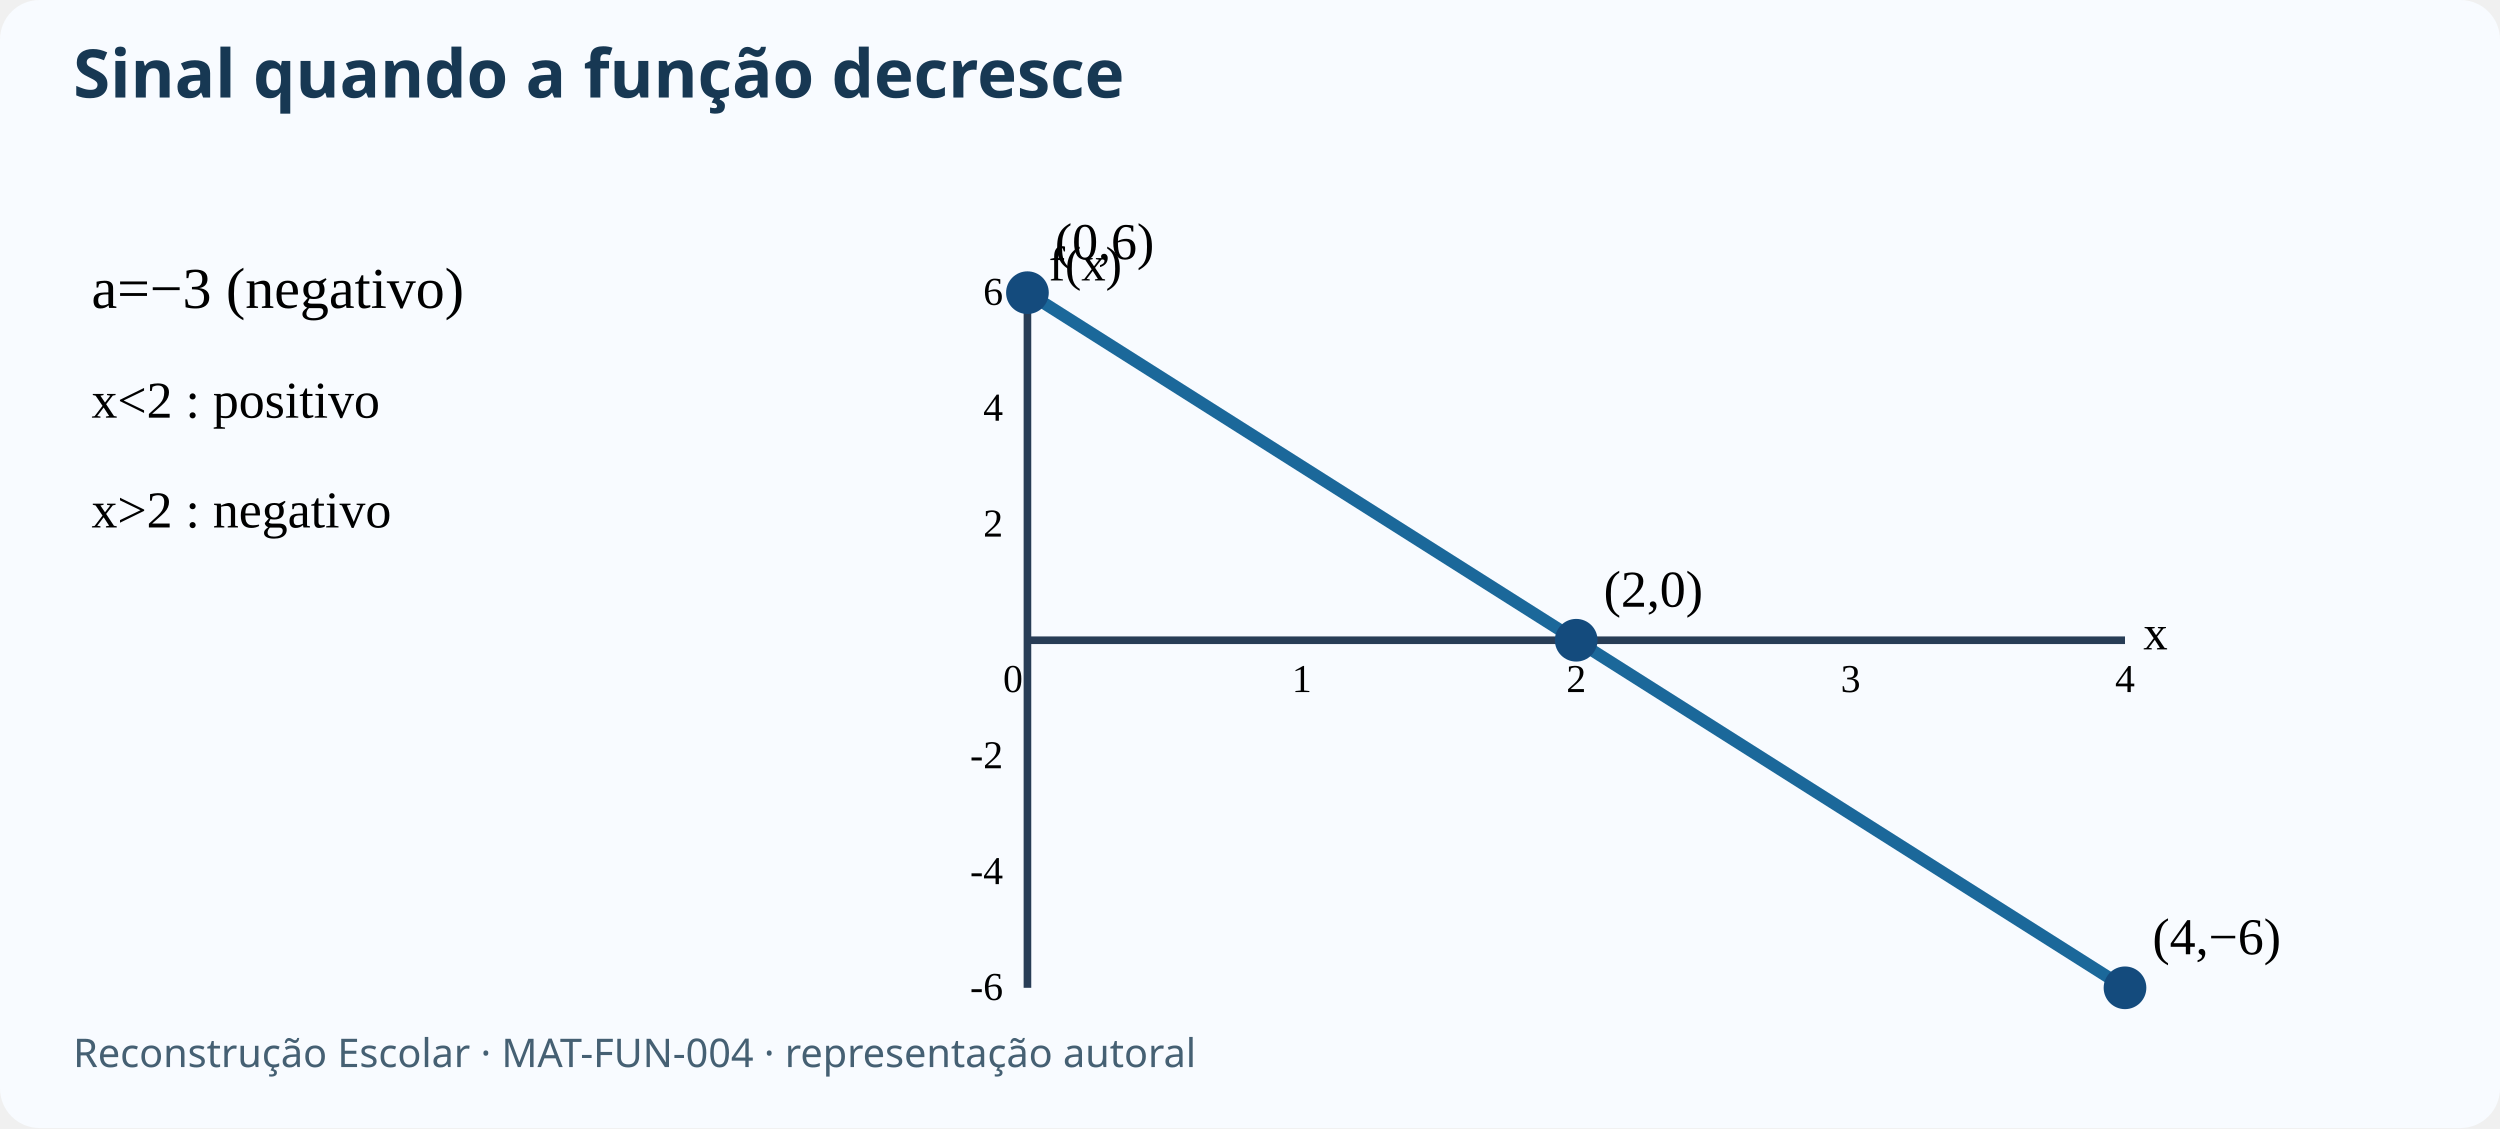
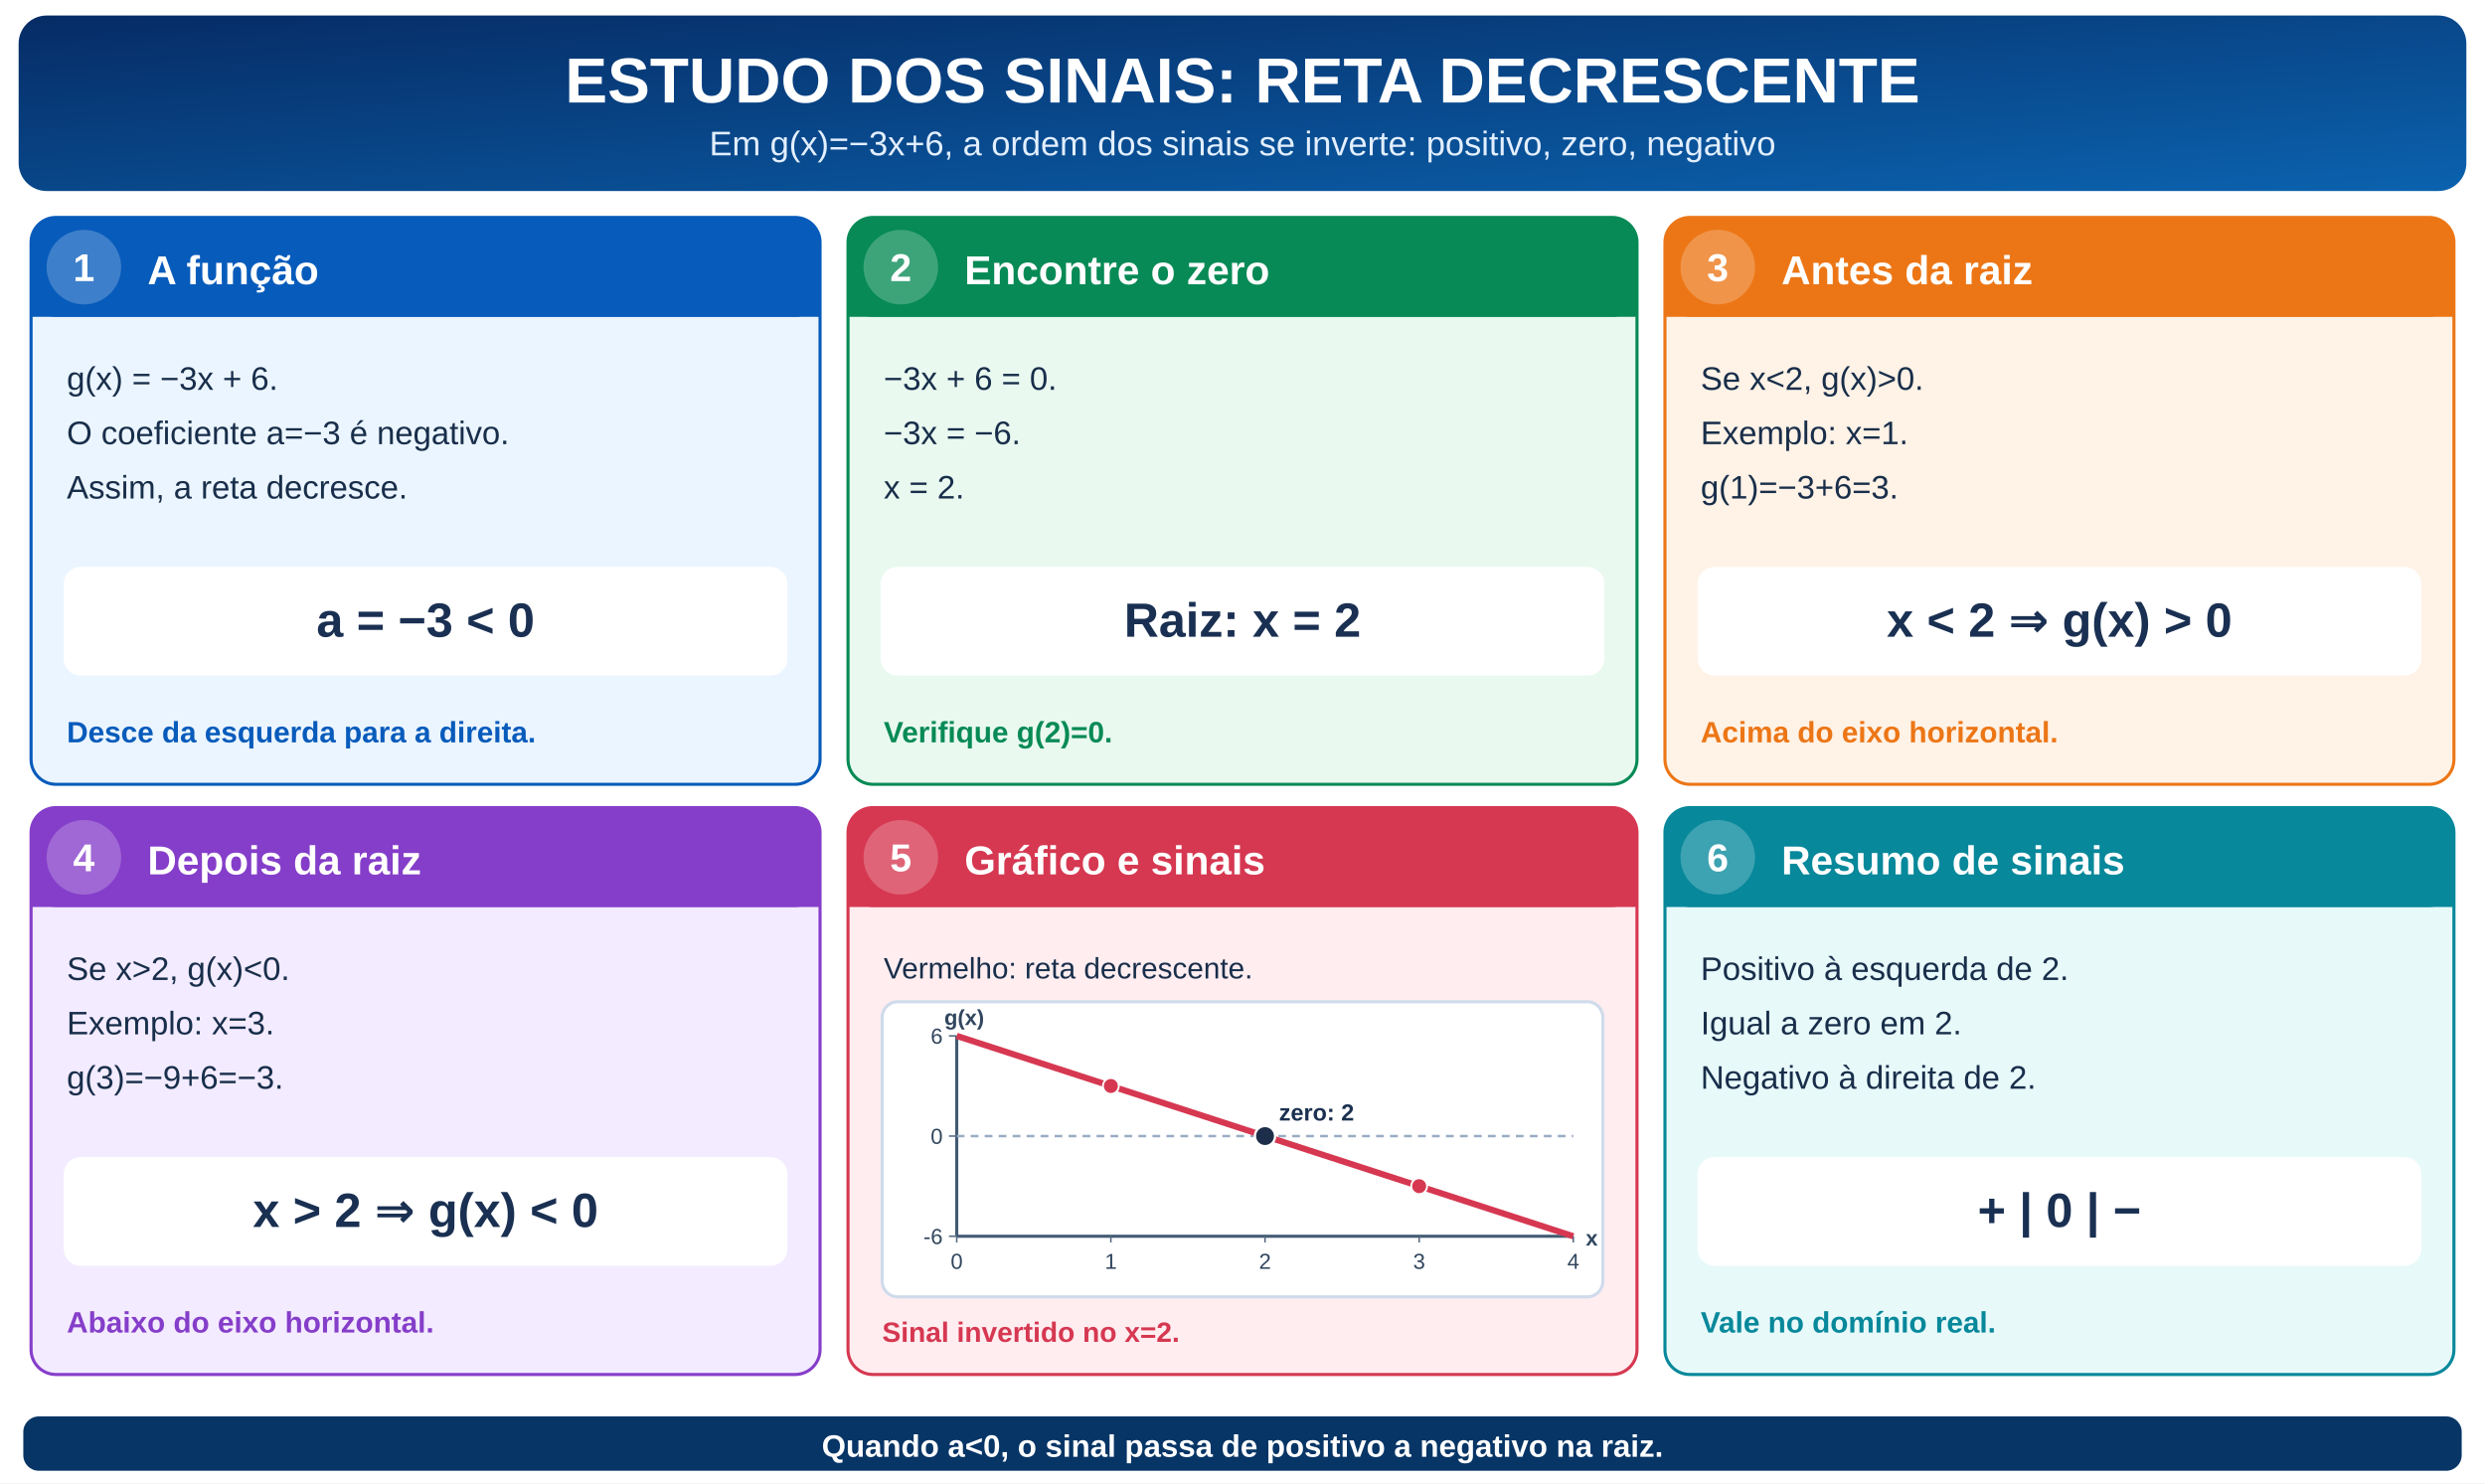
- <svg xmlns="http://www.w3.org/2000/svg" width="820" height="370" viewBox="0 0 820 370" role="img" aria-labelledby="title desc">
-   <rect width="820" height="370" rx="13" fill="#f8fbff" />
-   <text x="24" y="32" font-family="sans-serif" font-size="22" font-weight="bold" fill="#173853">Sinal quando a função decresce</text>
-   <line x1="337" y1="210" x2="697" y2="210" stroke="#283d56" stroke-width="2.5" />
-   <line x1="337" y1="324" x2="337" y2="96" stroke="#283d56" stroke-width="2.5" />
-   <text x="427" y="227" text-anchor="middle" font-size="13">1</text>
-   <text x="517" y="227" text-anchor="middle" font-size="13">2</text>
-   <text x="607" y="227" text-anchor="middle" font-size="13">3</text>
-   <text x="697" y="227" text-anchor="middle" font-size="13">4</text>
-   <text x="329" y="328" text-anchor="end" font-size="13">-6</text>
-   <text x="329" y="290" text-anchor="end" font-size="13">-4</text>
-   <text x="329" y="252" text-anchor="end" font-size="13">-2</text>
-   <text x="329" y="176" text-anchor="end" font-size="13">2</text>
-   <text x="329" y="138" text-anchor="end" font-size="13">4</text>
-   <text x="329" y="100" text-anchor="end" font-size="13">6</text>
-   <text x="703" y="213" font-size="16">x</text>
-   <text x="344" y="92" font-size="16">f(x)</text>
-   <text x="329" y="227" font-size="13">0</text>
-   <path d="M337 96 L697 324" fill="none" stroke="#1b689a" stroke-width="4" />
-   <circle cx="337" cy="96" r="7" fill="#144b7d" />
-   <text x="346" y="85" font-size="17">(0,6)</text>
-   <circle cx="517" cy="210" r="7" fill="#144b7d" />
-   <text x="526" y="199" font-size="17">(2,0)</text>
-   <circle cx="697" cy="324" r="7" fill="#144b7d" />
-   <text x="706" y="313" font-size="17">(4,−6)</text>
-   <text x="30" y="101" font-size="19">a=−3 (negativo)</text>
-   <text x="30" y="137" font-size="17">x&lt;2 : positivo</text>
-   <text x="30" y="173" font-size="17">x&gt;2 : negativo</text>
-   <text x="24" y="350" fill="#456073" font-family="sans-serif" font-size="13">Reconstrução Escolar · MAT-FUN-004 · representação autoral</text>
+ <svg xmlns="http://www.w3.org/2000/svg" role="img" aria-labelledby="title desc" viewBox="0 0 1600 955">
+   <rect x="0" y="0" width="1600" height="955" rx="0" fill="#fff" />
+   <defs>
+     <linearGradient id="header" x1="0" y1="0" x2="1" y2="1">
+       <stop offset="0" stop-color="#062c65" />
+       <stop offset="1" stop-color="#0b62ae" />
+     </linearGradient>
+   </defs>
+   <rect x="12" y="10" width="1576" height="113" rx="18" fill="url(#header)" />
+   <text x="800" y="66" text-anchor="middle" font-family="Arial,DejaVu Sans,sans-serif" font-size="41" font-weight="700" fill="#fff">ESTUDO DOS SINAIS: RETA DECRESCENTE</text>
+   <text x="800" y="100" text-anchor="middle" font-family="Arial,DejaVu Sans,sans-serif" font-size="22" font-weight="400" fill="#e2efff">Em g(x)=−3x+6, a ordem dos sinais se inverte: positivo, zero, negativo</text>
+   <rect x="20" y="140" width="508" height="365" rx="16" fill="#ebf5ff" stroke="#075bbb" stroke-width="2" />
+   <rect x="20" y="140" width="508" height="64" rx="16" fill="#075bbb" />
+   <rect x="20" y="186" width="508" height="18" rx="0" fill="#075bbb" />
+   <circle cx="54" cy="172" r="24" fill="#fff" opacity=".22" />
+   <text x="54" y="181" text-anchor="middle" font-family="Arial,DejaVu Sans,sans-serif" font-size="25" font-weight="700" fill="#fff">1</text>
+   <text x="95" y="183" text-anchor="start" font-family="Arial,DejaVu Sans,sans-serif" font-size="26" font-weight="700" fill="#fff">A função</text>
+   <text x="43" y="251" text-anchor="start" font-family="Arial,DejaVu Sans,sans-serif" font-size="21" font-weight="400" fill="#182e4a">g(x) = −3x + 6.</text>
+   <text x="43" y="286" text-anchor="start" font-family="Arial,DejaVu Sans,sans-serif" font-size="21" font-weight="400" fill="#182e4a">O coeficiente a=−3 é negativo.</text>
+   <text x="43" y="321" text-anchor="start" font-family="Arial,DejaVu Sans,sans-serif" font-size="21" font-weight="400" fill="#182e4a">Assim, a reta decresce.</text>
+   <rect x="41" y="365" width="466" height="70" rx="11" fill="#fff" />
+   <text x="274" y="410" text-anchor="middle" font-family="Arial,DejaVu Sans,sans-serif" font-size="31" font-weight="700" fill="#1a3052">a = −3 &lt; 0</text>
+   <text x="43" y="478" text-anchor="start" font-family="Arial,DejaVu Sans,sans-serif" font-size="19" font-weight="700" fill="#075bbb">Desce da esquerda para a direita.</text>
+   <rect x="546" y="140" width="508" height="365" rx="16" fill="#e9f9f0" stroke="#078a55" stroke-width="2" />
+   <rect x="546" y="140" width="508" height="64" rx="16" fill="#078a55" />
+   <rect x="546" y="186" width="508" height="18" rx="0" fill="#078a55" />
+   <circle cx="580" cy="172" r="24" fill="#fff" opacity=".22" />
+   <text x="580" y="181" text-anchor="middle" font-family="Arial,DejaVu Sans,sans-serif" font-size="25" font-weight="700" fill="#fff">2</text>
+   <text x="621" y="183" text-anchor="start" font-family="Arial,DejaVu Sans,sans-serif" font-size="26" font-weight="700" fill="#fff">Encontre o zero</text>
+   <text x="569" y="251" text-anchor="start" font-family="Arial,DejaVu Sans,sans-serif" font-size="21" font-weight="400" fill="#182e4a">−3x + 6 = 0.</text>
+   <text x="569" y="286" text-anchor="start" font-family="Arial,DejaVu Sans,sans-serif" font-size="21" font-weight="400" fill="#182e4a">−3x = −6.</text>
+   <text x="569" y="321" text-anchor="start" font-family="Arial,DejaVu Sans,sans-serif" font-size="21" font-weight="400" fill="#182e4a">x = 2.</text>
+   <rect x="567" y="365" width="466" height="70" rx="11" fill="#fff" />
+   <text x="800" y="410" text-anchor="middle" font-family="Arial,DejaVu Sans,sans-serif" font-size="31" font-weight="700" fill="#1a3052">Raiz: x = 2</text>
+   <text x="569" y="478" text-anchor="start" font-family="Arial,DejaVu Sans,sans-serif" font-size="19" font-weight="700" fill="#078a55">Verifique g(2)=0.</text>
+   <rect x="1072" y="140" width="508" height="365" rx="16" fill="#fff2e6" stroke="#ec7616" stroke-width="2" />
+   <rect x="1072" y="140" width="508" height="64" rx="16" fill="#ec7616" />
+   <rect x="1072" y="186" width="508" height="18" rx="0" fill="#ec7616" />
+   <circle cx="1106" cy="172" r="24" fill="#fff" opacity=".22" />
+   <text x="1106" y="181" text-anchor="middle" font-family="Arial,DejaVu Sans,sans-serif" font-size="25" font-weight="700" fill="#fff">3</text>
+   <text x="1147" y="183" text-anchor="start" font-family="Arial,DejaVu Sans,sans-serif" font-size="26" font-weight="700" fill="#fff">Antes da raiz</text>
+   <text x="1095" y="251" text-anchor="start" font-family="Arial,DejaVu Sans,sans-serif" font-size="21" font-weight="400" fill="#182e4a">Se x&lt;2, g(x)&gt;0.</text>
+   <text x="1095" y="286" text-anchor="start" font-family="Arial,DejaVu Sans,sans-serif" font-size="21" font-weight="400" fill="#182e4a">Exemplo: x=1.</text>
+   <text x="1095" y="321" text-anchor="start" font-family="Arial,DejaVu Sans,sans-serif" font-size="21" font-weight="400" fill="#182e4a">g(1)=−3+6=3.</text>
+   <rect x="1093" y="365" width="466" height="70" rx="11" fill="#fff" />
+   <text x="1326" y="410" text-anchor="middle" font-family="Arial,DejaVu Sans,sans-serif" font-size="31" font-weight="700" fill="#1a3052">x &lt; 2  ⇒  g(x) &gt; 0</text>
+   <text x="1095" y="478" text-anchor="start" font-family="Arial,DejaVu Sans,sans-serif" font-size="19" font-weight="700" fill="#ec7616">Acima do eixo horizontal.</text>
+   <rect x="20" y="520" width="508" height="365" rx="16" fill="#f3ebff" stroke="#853ec9" stroke-width="2" />
+   <rect x="20" y="520" width="508" height="64" rx="16" fill="#853ec9" />
+   <rect x="20" y="566" width="508" height="18" rx="0" fill="#853ec9" />
+   <circle cx="54" cy="552" r="24" fill="#fff" opacity=".22" />
+   <text x="54" y="561" text-anchor="middle" font-family="Arial,DejaVu Sans,sans-serif" font-size="25" font-weight="700" fill="#fff">4</text>
+   <text x="95" y="563" text-anchor="start" font-family="Arial,DejaVu Sans,sans-serif" font-size="26" font-weight="700" fill="#fff">Depois da raiz</text>
+   <text x="43" y="631" text-anchor="start" font-family="Arial,DejaVu Sans,sans-serif" font-size="21" font-weight="400" fill="#182e4a">Se x&gt;2, g(x)&lt;0.</text>
+   <text x="43" y="666" text-anchor="start" font-family="Arial,DejaVu Sans,sans-serif" font-size="21" font-weight="400" fill="#182e4a">Exemplo: x=3.</text>
+   <text x="43" y="701" text-anchor="start" font-family="Arial,DejaVu Sans,sans-serif" font-size="21" font-weight="400" fill="#182e4a">g(3)=−9+6=−3.</text>
+   <rect x="41" y="745" width="466" height="70" rx="11" fill="#fff" />
+   <text x="274" y="790" text-anchor="middle" font-family="Arial,DejaVu Sans,sans-serif" font-size="31" font-weight="700" fill="#1a3052">x &gt; 2  ⇒  g(x) &lt; 0</text>
+   <text x="43" y="858" text-anchor="start" font-family="Arial,DejaVu Sans,sans-serif" font-size="19" font-weight="700" fill="#853ec9">Abaixo do eixo horizontal.</text>
+   <rect x="546" y="520" width="508" height="365" rx="16" fill="#ffedf0" stroke="#d63851" stroke-width="2" />
+   <rect x="546" y="520" width="508" height="64" rx="16" fill="#d63851" />
+   <rect x="546" y="566" width="508" height="18" rx="0" fill="#d63851" />
+   <circle cx="580" cy="552" r="24" fill="#fff" opacity=".22" />
+   <text x="580" y="561" text-anchor="middle" font-family="Arial,DejaVu Sans,sans-serif" font-size="25" font-weight="700" fill="#fff">5</text>
+   <text x="621" y="563" text-anchor="start" font-family="Arial,DejaVu Sans,sans-serif" font-size="26" font-weight="700" fill="#fff">Gráfico e sinais</text>
+   <text x="569" y="630" text-anchor="start" font-family="Arial,DejaVu Sans,sans-serif" font-size="19" font-weight="400" fill="#182e4a">Vermelho: reta decrescente.</text>
+   <rect x="568" y="645" width="464" height="190" rx="10" fill="#fff" stroke="#cfdbeb" stroke-width="2" />
+   <line x1="616" y1="667" x2="616" y2="796" stroke="#435b74" stroke-width="2" />
+   <line x1="616" y1="796" x2="1013" y2="796" stroke="#435b74" stroke-width="2" />
+   <line x1="616" y1="731.5" x2="1013" y2="731.5" stroke="#9aacc4" stroke-width="1.6" stroke-dasharray="5 4" />
+   <line x1="616" y1="796" x2="616" y2="800" stroke="#566981" stroke-width="1" />
+   <text x="616" y="817" text-anchor="middle" font-family="Arial,DejaVu Sans,sans-serif" font-size="14" font-weight="400" fill="#31465e">0</text>
+   <line x1="715.25" y1="796" x2="715.25" y2="800" stroke="#566981" stroke-width="1" />
+   <text x="715.25" y="817" text-anchor="middle" font-family="Arial,DejaVu Sans,sans-serif" font-size="14" font-weight="400" fill="#31465e">1</text>
+   <line x1="814.5" y1="796" x2="814.5" y2="800" stroke="#566981" stroke-width="1" />
+   <text x="814.5" y="817" text-anchor="middle" font-family="Arial,DejaVu Sans,sans-serif" font-size="14" font-weight="400" fill="#31465e">2</text>
+   <line x1="913.75" y1="796" x2="913.75" y2="800" stroke="#566981" stroke-width="1" />
+   <text x="913.75" y="817" text-anchor="middle" font-family="Arial,DejaVu Sans,sans-serif" font-size="14" font-weight="400" fill="#31465e">3</text>
+   <line x1="1013" y1="796" x2="1013" y2="800" stroke="#566981" stroke-width="1" />
+   <text x="1013" y="817" text-anchor="middle" font-family="Arial,DejaVu Sans,sans-serif" font-size="14" font-weight="400" fill="#31465e">4</text>
+   <line x1="611" y1="796" x2="616" y2="796" stroke="#566981" stroke-width="1" />
+   <text x="607" y="801" text-anchor="end" font-family="Arial,DejaVu Sans,sans-serif" font-size="14" font-weight="400" fill="#31465e">-6</text>
+   <line x1="611" y1="731.5" x2="616" y2="731.5" stroke="#566981" stroke-width="1" />
+   <text x="607" y="736.5" text-anchor="end" font-family="Arial,DejaVu Sans,sans-serif" font-size="14" font-weight="400" fill="#31465e">0</text>
+   <line x1="611" y1="667" x2="616" y2="667" stroke="#566981" stroke-width="1" />
+   <text x="607" y="672" text-anchor="end" font-family="Arial,DejaVu Sans,sans-serif" font-size="14" font-weight="400" fill="#31465e">6</text>
+   <text x="1021" y="802" text-anchor="start" font-family="Arial,DejaVu Sans,sans-serif" font-size="14" font-weight="700" fill="#31465e">x</text>
+   <text x="608" y="660" text-anchor="start" font-family="Arial,DejaVu Sans,sans-serif" font-size="14" font-weight="700" fill="#31465e">g(x)</text>
+   <polyline points="616.0,667.0 1013.0,796.0" fill="none" stroke="#d63851" stroke-width="4" />
+   <circle cx="715.25" cy="699.25" r="5.1" fill="#d63851" stroke="#fff" stroke-width="1.2" />
+   <circle cx="913.75" cy="763.75" r="5.1" fill="#d63851" stroke="#fff" stroke-width="1.2" />
+   <circle cx="814.5" cy="731.5" r="6.5" fill="#1c2e49" stroke="#fff" stroke-width="1.5" />
+   <text x="823.5" y="721.5" text-anchor="start" font-family="Arial,DejaVu Sans,sans-serif" font-size="15" font-weight="700" fill="#1b3150">zero: 2</text>
+   <text x="568" y="864" text-anchor="start" font-family="Arial,DejaVu Sans,sans-serif" font-size="18" font-weight="700" fill="#d63851">Sinal invertido no x=2.</text>
+   <rect x="1072" y="520" width="508" height="365" rx="16" fill="#e8f9fa" stroke="#07889b" stroke-width="2" />
+   <rect x="1072" y="520" width="508" height="64" rx="16" fill="#07889b" />
+   <rect x="1072" y="566" width="508" height="18" rx="0" fill="#07889b" />
+   <circle cx="1106" cy="552" r="24" fill="#fff" opacity=".22" />
+   <text x="1106" y="561" text-anchor="middle" font-family="Arial,DejaVu Sans,sans-serif" font-size="25" font-weight="700" fill="#fff">6</text>
+   <text x="1147" y="563" text-anchor="start" font-family="Arial,DejaVu Sans,sans-serif" font-size="26" font-weight="700" fill="#fff">Resumo de sinais</text>
+   <text x="1095" y="631" text-anchor="start" font-family="Arial,DejaVu Sans,sans-serif" font-size="21" font-weight="400" fill="#182e4a">Positivo à esquerda de 2.</text>
+   <text x="1095" y="666" text-anchor="start" font-family="Arial,DejaVu Sans,sans-serif" font-size="21" font-weight="400" fill="#182e4a">Igual a zero em 2.</text>
+   <text x="1095" y="701" text-anchor="start" font-family="Arial,DejaVu Sans,sans-serif" font-size="21" font-weight="400" fill="#182e4a">Negativo à direita de 2.</text>
+   <rect x="1093" y="745" width="466" height="70" rx="11" fill="#fff" />
+   <text x="1326" y="790" text-anchor="middle" font-family="Arial,DejaVu Sans,sans-serif" font-size="31" font-weight="700" fill="#1a3052">+  |  0  |  −</text>
+   <text x="1095" y="858" text-anchor="start" font-family="Arial,DejaVu Sans,sans-serif" font-size="19" font-weight="700" fill="#07889b">Vale no domínio real.</text>
+   <rect x="15" y="912" width="1570" height="35" rx="10" fill="#073566" />
+   <text x="800" y="938" text-anchor="middle" font-family="Arial,DejaVu Sans,sans-serif" font-size="20" font-weight="700" fill="#fff">Quando a&lt;0, o sinal passa de positivo a negativo na raiz.</text>
</svg>
